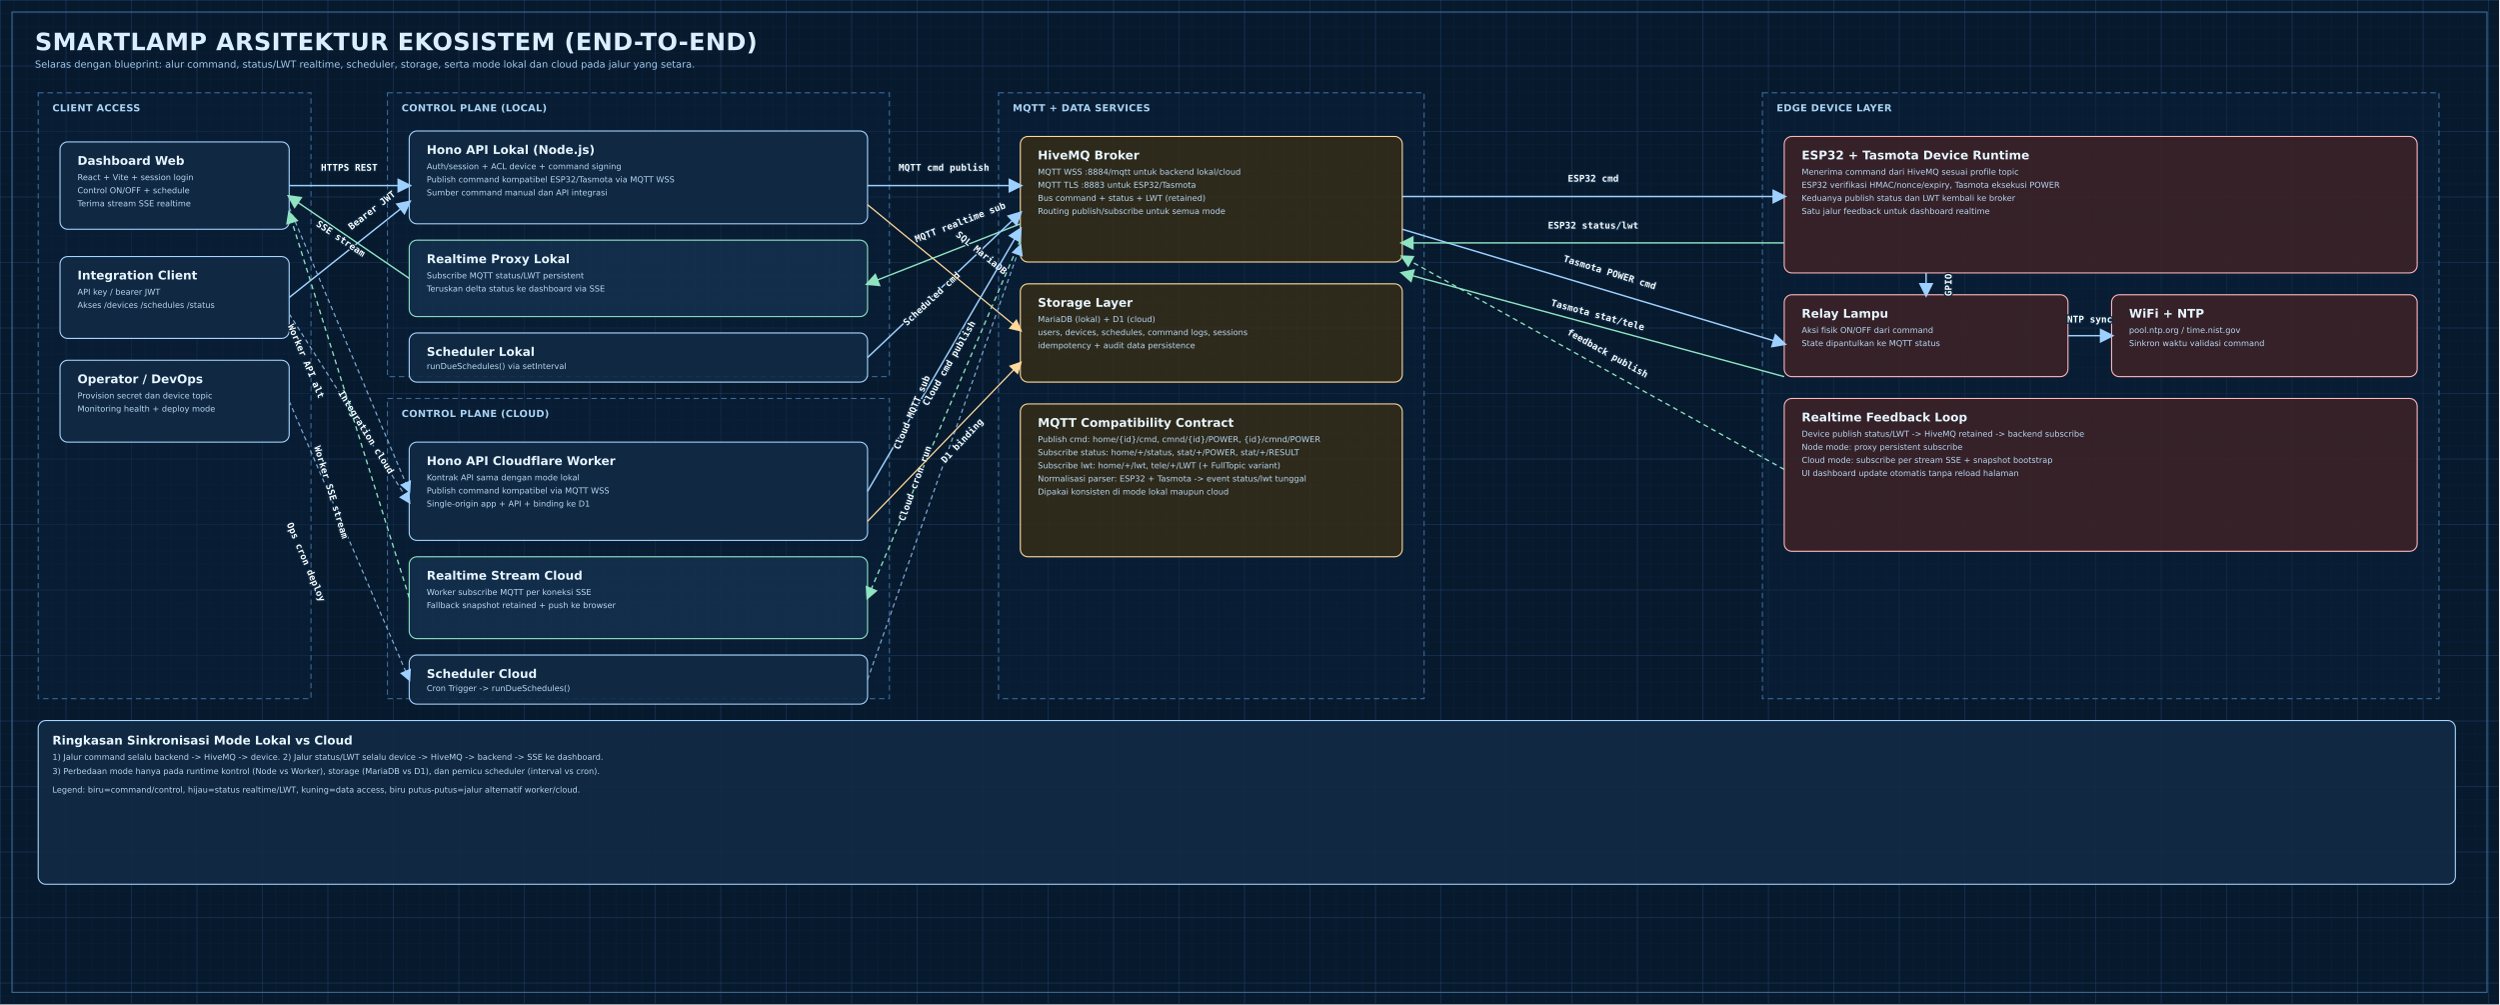
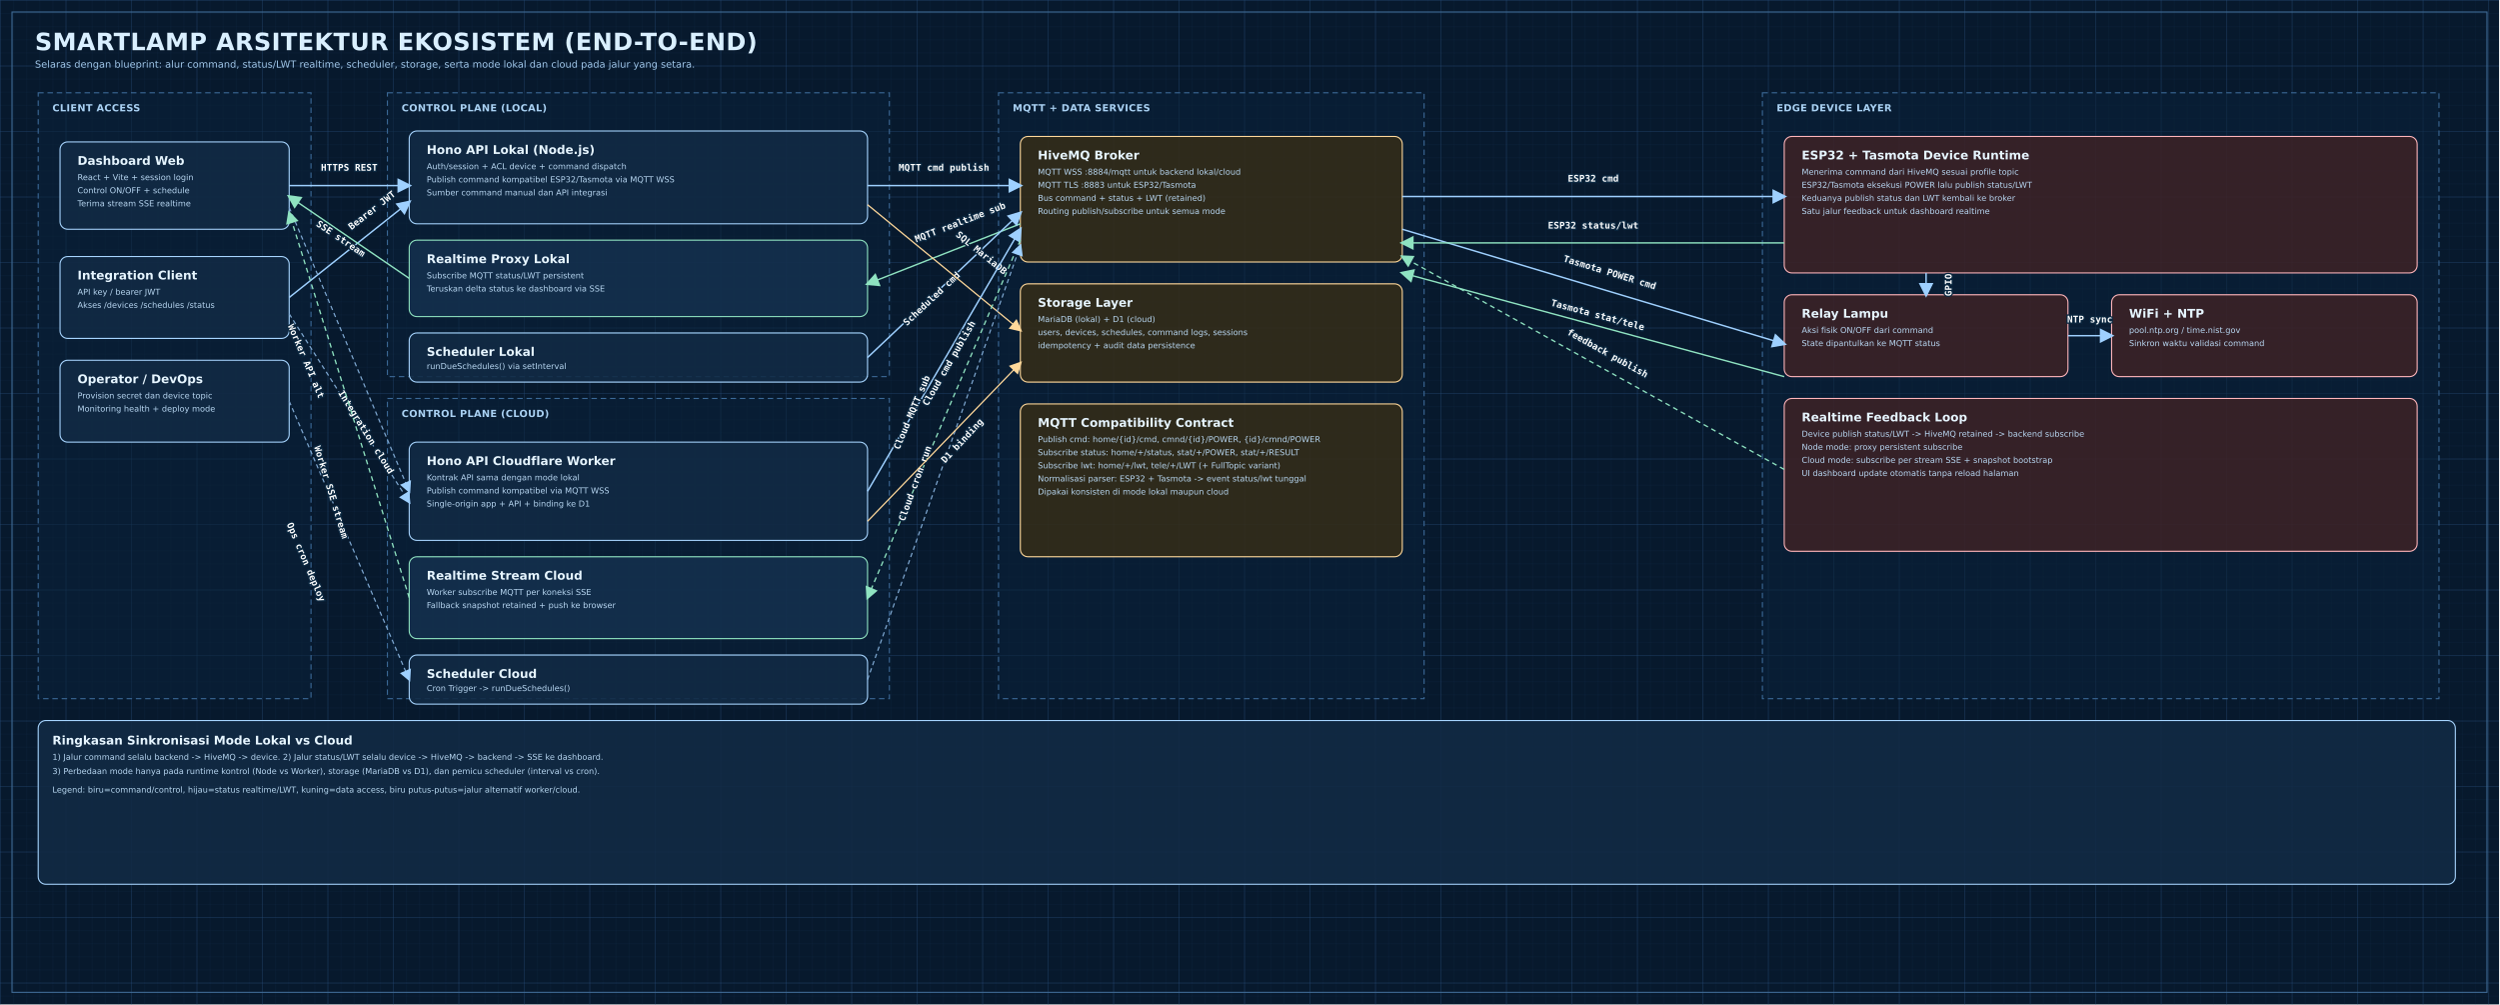
<svg xmlns="http://www.w3.org/2000/svg" width="4580" height="1840" viewBox="0 0 4580 1840">
  <defs>
    <pattern id="smallGrid" width="24" height="24" patternUnits="userSpaceOnUse">
      <path d="M 24 0 L 0 0 0 24" fill="none" stroke="#1b3f67" stroke-width="0.9" opacity="0.42" />
    </pattern>
    <pattern id="blueGrid" width="120" height="120" patternUnits="userSpaceOnUse">
      <rect width="120" height="120" fill="url(#smallGrid)" />
      <path d="M 120 0 L 0 0 0 120" fill="none" stroke="#2d5a8e" stroke-width="1.3" opacity="0.72" />
    </pattern>
    <marker id="arrowMain" markerWidth="10" markerHeight="10" refX="8" refY="5" orient="auto">
      <path d="M 0 0 L 10 5 L 0 10 z" fill="#9ed0ff" />
    </marker>
    <marker id="arrowStatus" markerWidth="10" markerHeight="10" refX="8" refY="5" orient="auto">
      <path d="M 0 0 L 10 5 L 0 10 z" fill="#8fe3c1" />
    </marker>
    <marker id="arrowData" markerWidth="10" markerHeight="10" refX="8" refY="5" orient="auto">
      <path d="M 0 0 L 10 5 L 0 10 z" fill="#ffd89a" />
    </marker>
    <style>
      .title {
        fill: #d9efff;
        font-family: 'Segoe UI', 'DejaVu Sans', sans-serif;
        font-size: 44px;
        font-weight: 700;
        letter-spacing: 0.7px;
      }
      .subtitle {
        fill: #9fc5e7;
        font-family: 'Segoe UI', 'DejaVu Sans', sans-serif;
        font-size: 18px;
      }
      .zone {
        fill: rgba(11, 35, 58, 0.54);
        stroke: #3b6997;
        stroke-width: 2;
        stroke-dasharray: 10 7;
      }
      .zoneTitle {
        fill: #a9d1f3;
        font-family: 'Segoe UI', 'DejaVu Sans', sans-serif;
        font-size: 18px;
        font-weight: 700;
        letter-spacing: 0.5px;
      }
      .node {
        fill: rgba(17, 42, 69, 0.88);
        stroke: #a7d5ff;
        stroke-width: 2;
        rx: 14;
      }
      .nodeAlt {
        fill: rgba(20, 48, 77, 0.88);
        stroke: #8fe3c1;
        stroke-width: 2;
        rx: 14;
      }
      .nodeData {
        fill: rgba(58, 46, 20, 0.76);
        stroke: #ffd89a;
        stroke-width: 2;
        rx: 14;
      }
      .nodeEdge {
        fill: rgba(68, 35, 36, 0.76);
        stroke: #ffb5ba;
        stroke-width: 2;
        rx: 14;
      }
      .nodeTitle {
        fill: #e6f5ff;
        font-family: 'Segoe UI', 'DejaVu Sans', sans-serif;
        font-size: 22px;
        font-weight: 700;
      }
      .nodeText {
        fill: #b8d7f2;
        font-family: 'Segoe UI', 'DejaVu Sans', sans-serif;
        font-size: 15px;
      }
      .mainLink {
        fill: none;
        stroke: #9ed0ff;
        stroke-width: 2.7;
        marker-end: url(#arrowMain);
      }
      .statusLink {
        fill: none;
        stroke: #8fe3c1;
        stroke-width: 2.6;
        marker-end: url(#arrowStatus);
      }
      .statusDashed {
        fill: none;
        stroke: #8fe3c1;
        stroke-width: 2.4;
        stroke-dasharray: 9 7;
        marker-end: url(#arrowStatus);
      }
      .dataLink {
        fill: none;
        stroke: #ffd89a;
        stroke-width: 2.3;
        marker-end: url(#arrowData);
      }
      .altLink {
        fill: none;
        stroke: #7fa9d3;
        stroke-width: 2.2;
        stroke-dasharray: 8 6;
        marker-end: url(#arrowMain);
      }
      .linkLabel {
        fill: #ffffff;
        font-family: 'Consolas', 'DejaVu Sans Mono', monospace;
        font-size: 17px;
        font-weight: 700;
        letter-spacing: 0.15px;
        stroke: #0a2740;
        stroke-width: 4.8;
        paint-order: stroke fill;
      }
      .linkLabelDiag {
        text-anchor: middle;
        dominant-baseline: middle;
      }
      .legendText {
        fill: #b7d7f0;
        font-family: 'Segoe UI', 'DejaVu Sans', sans-serif;
        font-size: 15px;
      }
    </style>
  </defs>
  <rect width="4580" height="1840" fill="#07192d" />
  <rect width="4580" height="1840" fill="url(#blueGrid)" />
  <rect x="22" y="22" width="4536" height="1796" fill="none" stroke="#3f6b96" stroke-width="2" />
  <text x="64" y="92" class="title">SMARTLAMP ARSITEKTUR EKOSISTEM (END-TO-END)</text>
  <text x="64" y="124" class="subtitle">Selaras dengan blueprint: alur command, status/LWT realtime, scheduler, storage, serta mode lokal dan cloud pada jalur yang setara.</text>
  <rect x="70" y="170" width="500" height="1110" class="zone" />
  <text x="96" y="204" class="zoneTitle">CLIENT ACCESS</text>
  <rect x="710" y="170" width="920" height="520" class="zone" />
  <text x="736" y="204" class="zoneTitle">CONTROL PLANE (LOCAL)</text>
  <rect x="710" y="730" width="920" height="550" class="zone" />
  <text x="736" y="764" class="zoneTitle">CONTROL PLANE (CLOUD)</text>
  <rect x="1830" y="170" width="780" height="1110" class="zone" />
  <text x="1856" y="204" class="zoneTitle">MQTT + DATA SERVICES</text>
  <rect x="3230" y="170" width="1240" height="1110" class="zone" />
  <text x="3256" y="204" class="zoneTitle">EDGE DEVICE LAYER</text>
  <rect x="110" y="260" width="420" height="160" class="node" />
  <text x="142" y="302" class="nodeTitle">Dashboard Web</text>
  <text x="142" y="330" class="nodeText">React + Vite + session login</text>
  <text x="142" y="354" class="nodeText">Control ON/OFF + schedule</text>
  <text x="142" y="378" class="nodeText">Terima stream SSE realtime</text>
  <rect x="110" y="470" width="420" height="150" class="node" />
  <text x="142" y="512" class="nodeTitle">Integration Client</text>
  <text x="142" y="540" class="nodeText">API key / bearer JWT</text>
  <text x="142" y="564" class="nodeText">Akses /devices /schedules /status</text>
  <rect x="110" y="660" width="420" height="150" class="node" />
  <text x="142" y="702" class="nodeTitle">Operator / DevOps</text>
  <text x="142" y="730" class="nodeText">Provision secret dan device topic</text>
  <text x="142" y="754" class="nodeText">Monitoring health + deploy mode</text>
  <rect x="750" y="240" width="840" height="170" class="node" />
  <text x="782" y="282" class="nodeTitle">Hono API Lokal (Node.js)</text>
-   <text x="782" y="310" class="nodeText">Auth/session + ACL device + command signing</text>
+   <text x="782" y="310" class="nodeText">Auth/session + ACL device + command dispatch</text>
  <text x="782" y="334" class="nodeText">Publish command kompatibel ESP32/Tasmota via MQTT WSS</text>
  <text x="782" y="358" class="nodeText">Sumber command manual dan API integrasi</text>
  <rect x="750" y="440" width="840" height="140" class="nodeAlt" />
  <text x="782" y="482" class="nodeTitle">Realtime Proxy Lokal</text>
  <text x="782" y="510" class="nodeText">Subscribe MQTT status/LWT persistent</text>
  <text x="782" y="534" class="nodeText">Teruskan delta status ke dashboard via SSE</text>
  <rect x="750" y="610" width="840" height="90" class="node" />
  <text x="782" y="652" class="nodeTitle">Scheduler Lokal</text>
  <text x="782" y="676" class="nodeText">runDueSchedules() via setInterval</text>
  <rect x="750" y="810" width="840" height="180" class="node" />
  <text x="782" y="852" class="nodeTitle">Hono API Cloudflare Worker</text>
  <text x="782" y="880" class="nodeText">Kontrak API sama dengan mode lokal</text>
  <text x="782" y="904" class="nodeText">Publish command kompatibel via MQTT WSS</text>
  <text x="782" y="928" class="nodeText">Single-origin app + API + binding ke D1</text>
  <rect x="750" y="1020" width="840" height="150" class="nodeAlt" />
  <text x="782" y="1062" class="nodeTitle">Realtime Stream Cloud</text>
  <text x="782" y="1090" class="nodeText">Worker subscribe MQTT per koneksi SSE</text>
  <text x="782" y="1114" class="nodeText">Fallback snapshot retained + push ke browser</text>
  <rect x="750" y="1200" width="840" height="90" class="node" />
  <text x="782" y="1242" class="nodeTitle">Scheduler Cloud</text>
  <text x="782" y="1266" class="nodeText">Cron Trigger -&gt; runDueSchedules()</text>
  <rect x="1870" y="250" width="700" height="230" class="nodeData" />
  <text x="1902" y="292" class="nodeTitle">HiveMQ Broker</text>
  <text x="1902" y="320" class="nodeText">MQTT WSS :8884/mqtt untuk backend lokal/cloud</text>
  <text x="1902" y="344" class="nodeText">MQTT TLS :8883 untuk ESP32/Tasmota</text>
  <text x="1902" y="368" class="nodeText">Bus command + status + LWT (retained)</text>
  <text x="1902" y="392" class="nodeText">Routing publish/subscribe untuk semua mode</text>
  <rect x="1870" y="520" width="700" height="180" class="nodeData" />
  <text x="1902" y="562" class="nodeTitle">Storage Layer</text>
  <text x="1902" y="590" class="nodeText">MariaDB (lokal) + D1 (cloud)</text>
  <text x="1902" y="614" class="nodeText">users, devices, schedules, command logs, sessions</text>
  <text x="1902" y="638" class="nodeText">idempotency + audit data persistence</text>
  <rect x="1870" y="740" width="700" height="280" class="nodeData" />
  <text x="1902" y="782" class="nodeTitle">MQTT Compatibility Contract</text>
  <text x="1902" y="810" class="nodeText">Publish cmd: home/{id}/cmd, cmnd/{id}/POWER, {id}/cmnd/POWER</text>
  <text x="1902" y="834" class="nodeText">Subscribe status: home/+/status, stat/+/POWER, stat/+/RESULT</text>
  <text x="1902" y="858" class="nodeText">Subscribe lwt: home/+/lwt, tele/+/LWT (+ FullTopic variant)</text>
  <text x="1902" y="882" class="nodeText">Normalisasi parser: ESP32 + Tasmota -&gt; event status/lwt tunggal</text>
  <text x="1902" y="906" class="nodeText">Dipakai konsisten di mode lokal maupun cloud</text>
  <rect x="3270" y="250" width="1160" height="250" class="nodeEdge" />
  <text x="3302" y="292" class="nodeTitle">ESP32 + Tasmota Device Runtime</text>
  <text x="3302" y="320" class="nodeText">Menerima command dari HiveMQ sesuai profile topic</text>
-   <text x="3302" y="344" class="nodeText">ESP32 verifikasi HMAC/nonce/expiry, Tasmota eksekusi POWER</text>
+   <text x="3302" y="344" class="nodeText">ESP32/Tasmota eksekusi POWER lalu publish status/LWT</text>
  <text x="3302" y="368" class="nodeText">Keduanya publish status dan LWT kembali ke broker</text>
  <text x="3302" y="392" class="nodeText">Satu jalur feedback untuk dashboard realtime</text>
  <rect x="3270" y="540" width="520" height="150" class="nodeEdge" />
  <text x="3302" y="582" class="nodeTitle">Relay Lampu</text>
  <text x="3302" y="610" class="nodeText">Aksi fisik ON/OFF dari command</text>
  <text x="3302" y="634" class="nodeText">State dipantulkan ke MQTT status</text>
  <rect x="3870" y="540" width="560" height="150" class="nodeEdge" />
  <text x="3902" y="582" class="nodeTitle">WiFi + NTP</text>
  <text x="3902" y="610" class="nodeText">pool.ntp.org / time.nist.gov</text>
  <text x="3902" y="634" class="nodeText">Sinkron waktu validasi command</text>
  <rect x="3270" y="730" width="1160" height="280" class="nodeEdge" />
  <text x="3302" y="772" class="nodeTitle">Realtime Feedback Loop</text>
  <text x="3302" y="800" class="nodeText">Device publish status/LWT -&gt; HiveMQ retained -&gt; backend subscribe</text>
  <text x="3302" y="824" class="nodeText">Node mode: proxy persistent subscribe</text>
  <text x="3302" y="848" class="nodeText">Cloud mode: subscribe per stream SSE + snapshot bootstrap</text>
  <text x="3302" y="872" class="nodeText">UI dashboard update otomatis tanpa reload halaman</text>
  <path d="M 530 340 L 750 340" class="mainLink" />
  <text x="640" y="308" class="linkLabel linkLabelDiag">HTTPS REST</text>
  <path d="M 530 545 L 750 370" class="mainLink" />
  <text x="682" y="386" class="linkLabel linkLabelDiag" transform="rotate(-38 682 386)">Bearer JWT</text>
  <path d="M 530 380 L 750 900" class="altLink" />
  <text x="560" y="662" class="linkLabel linkLabelDiag" transform="rotate(67 560 662)">Worker API alt</text>
  <path d="M 530 575 L 750 920" class="altLink" />
  <text x="670" y="792" class="linkLabel linkLabelDiag" transform="rotate(58 670 792)">Integration cloud</text>
  <path d="M 530 735 L 750 1245" class="altLink" />
  <text x="560" y="1030" class="linkLabel linkLabelDiag" transform="rotate(67 560 1030)">Ops cron deploy</text>
  <path d="M 1590 340 L 1870 340" class="mainLink" />
  <text x="1730" y="308" class="linkLabel linkLabelDiag">MQTT cmd publish</text>
  <path d="M 1870 410 L 1590 520" class="statusLink" />
  <text x="1760" y="408" class="linkLabel linkLabelDiag" transform="rotate(-21 1760 408)">MQTT realtime sub</text>
  <path d="M 1590 655 L 1870 390" class="mainLink" />
  <text x="1708" y="548" class="linkLabel linkLabelDiag" transform="rotate(-43 1708 548)">Scheduled cmd</text>
  <path d="M 1590 375 L 1870 605" class="dataLink" />
  <text x="1798" y="464" class="linkLabel linkLabelDiag" transform="rotate(39 1798 464)">SQL MariaDB</text>
  <path d="M 1590 900 L 1870 420" class="mainLink" />
  <text x="1740" y="666" class="linkLabel linkLabelDiag" transform="rotate(-60 1740 666)">Cloud cmd publish</text>
  <path d="M 1870 440 L 1590 1095" class="statusDashed" />
  <text x="1672" y="756" class="linkLabel linkLabelDiag" transform="rotate(-67 1672 756)">Cloud MQTT sub</text>
  <path d="M 1590 1245 L 1870 450" class="altLink" />
  <text x="1678" y="886" class="linkLabel linkLabelDiag" transform="rotate(-70 1678 886)">Cloud cron run</text>
  <path d="M 1590 955 L 1870 665" class="dataLink" />
  <text x="1764" y="808" class="linkLabel linkLabelDiag" transform="rotate(-47 1764 808)">D1 binding</text>
  <path d="M 2570 360 L 3270 360" class="mainLink" />
  <text x="2920" y="328" class="linkLabel linkLabelDiag">ESP32 cmd</text>
  <path d="M 2570 420 L 3270 630" class="mainLink" />
  <text x="2950" y="500" class="linkLabel linkLabelDiag" transform="rotate(17 2950 500)">Tasmota POWER cmd</text>
  <path d="M 3270 445 L 2570 445" class="statusLink" />
  <text x="2920" y="414" class="linkLabel linkLabelDiag">ESP32 status/lwt</text>
  <path d="M 3270 690 L 2570 500" class="statusLink" />
  <text x="2928" y="578" class="linkLabel linkLabelDiag" transform="rotate(15 2928 578)">Tasmota stat/tele</text>
  <path d="M 3530 500 L 3530 540" class="mainLink" />
  <text x="3572" y="522" class="linkLabel linkLabelDiag" transform="rotate(-90 3572 522)">GPIO</text>
  <path d="M 3790 615 L 3870 615" class="mainLink" />
  <text x="3830" y="586" class="linkLabel linkLabelDiag">NTP sync</text>
  <path d="M 3270 860 L 2570 470" class="statusDashed" />
  <text x="2946" y="648" class="linkLabel linkLabelDiag" transform="rotate(29 2946 648)">feedback publish</text>
  <path d="M 750 510 L 530 360" class="statusLink" />
  <text x="624" y="438" class="linkLabel linkLabelDiag" transform="rotate(34 624 438)">SSE stream</text>
  <path d="M 750 1095 L 530 390" class="statusDashed" />
  <text x="606" y="902" class="linkLabel linkLabelDiag" transform="rotate(73 606 902)">Worker SSE stream</text>
  <rect x="70" y="1320" width="4430" height="300" class="node" />
  <text x="96" y="1364" class="nodeTitle">Ringkasan Sinkronisasi Mode Lokal vs Cloud</text>
  <text x="96" y="1392" class="nodeText">1) Jalur command selalu backend -&gt; HiveMQ -&gt; device. 2) Jalur status/LWT selalu device -&gt; HiveMQ -&gt; backend -&gt; SSE ke dashboard.</text>
  <text x="96" y="1418" class="nodeText">3) Perbedaan mode hanya pada runtime kontrol (Node vs Worker), storage (MariaDB vs D1), dan pemicu scheduler (interval vs cron).</text>
  <text x="96" y="1452" class="legendText">Legend: biru=command/control, hijau=status realtime/LWT, kuning=data access, biru putus-putus=jalur alternatif worker/cloud.</text>
</svg>
